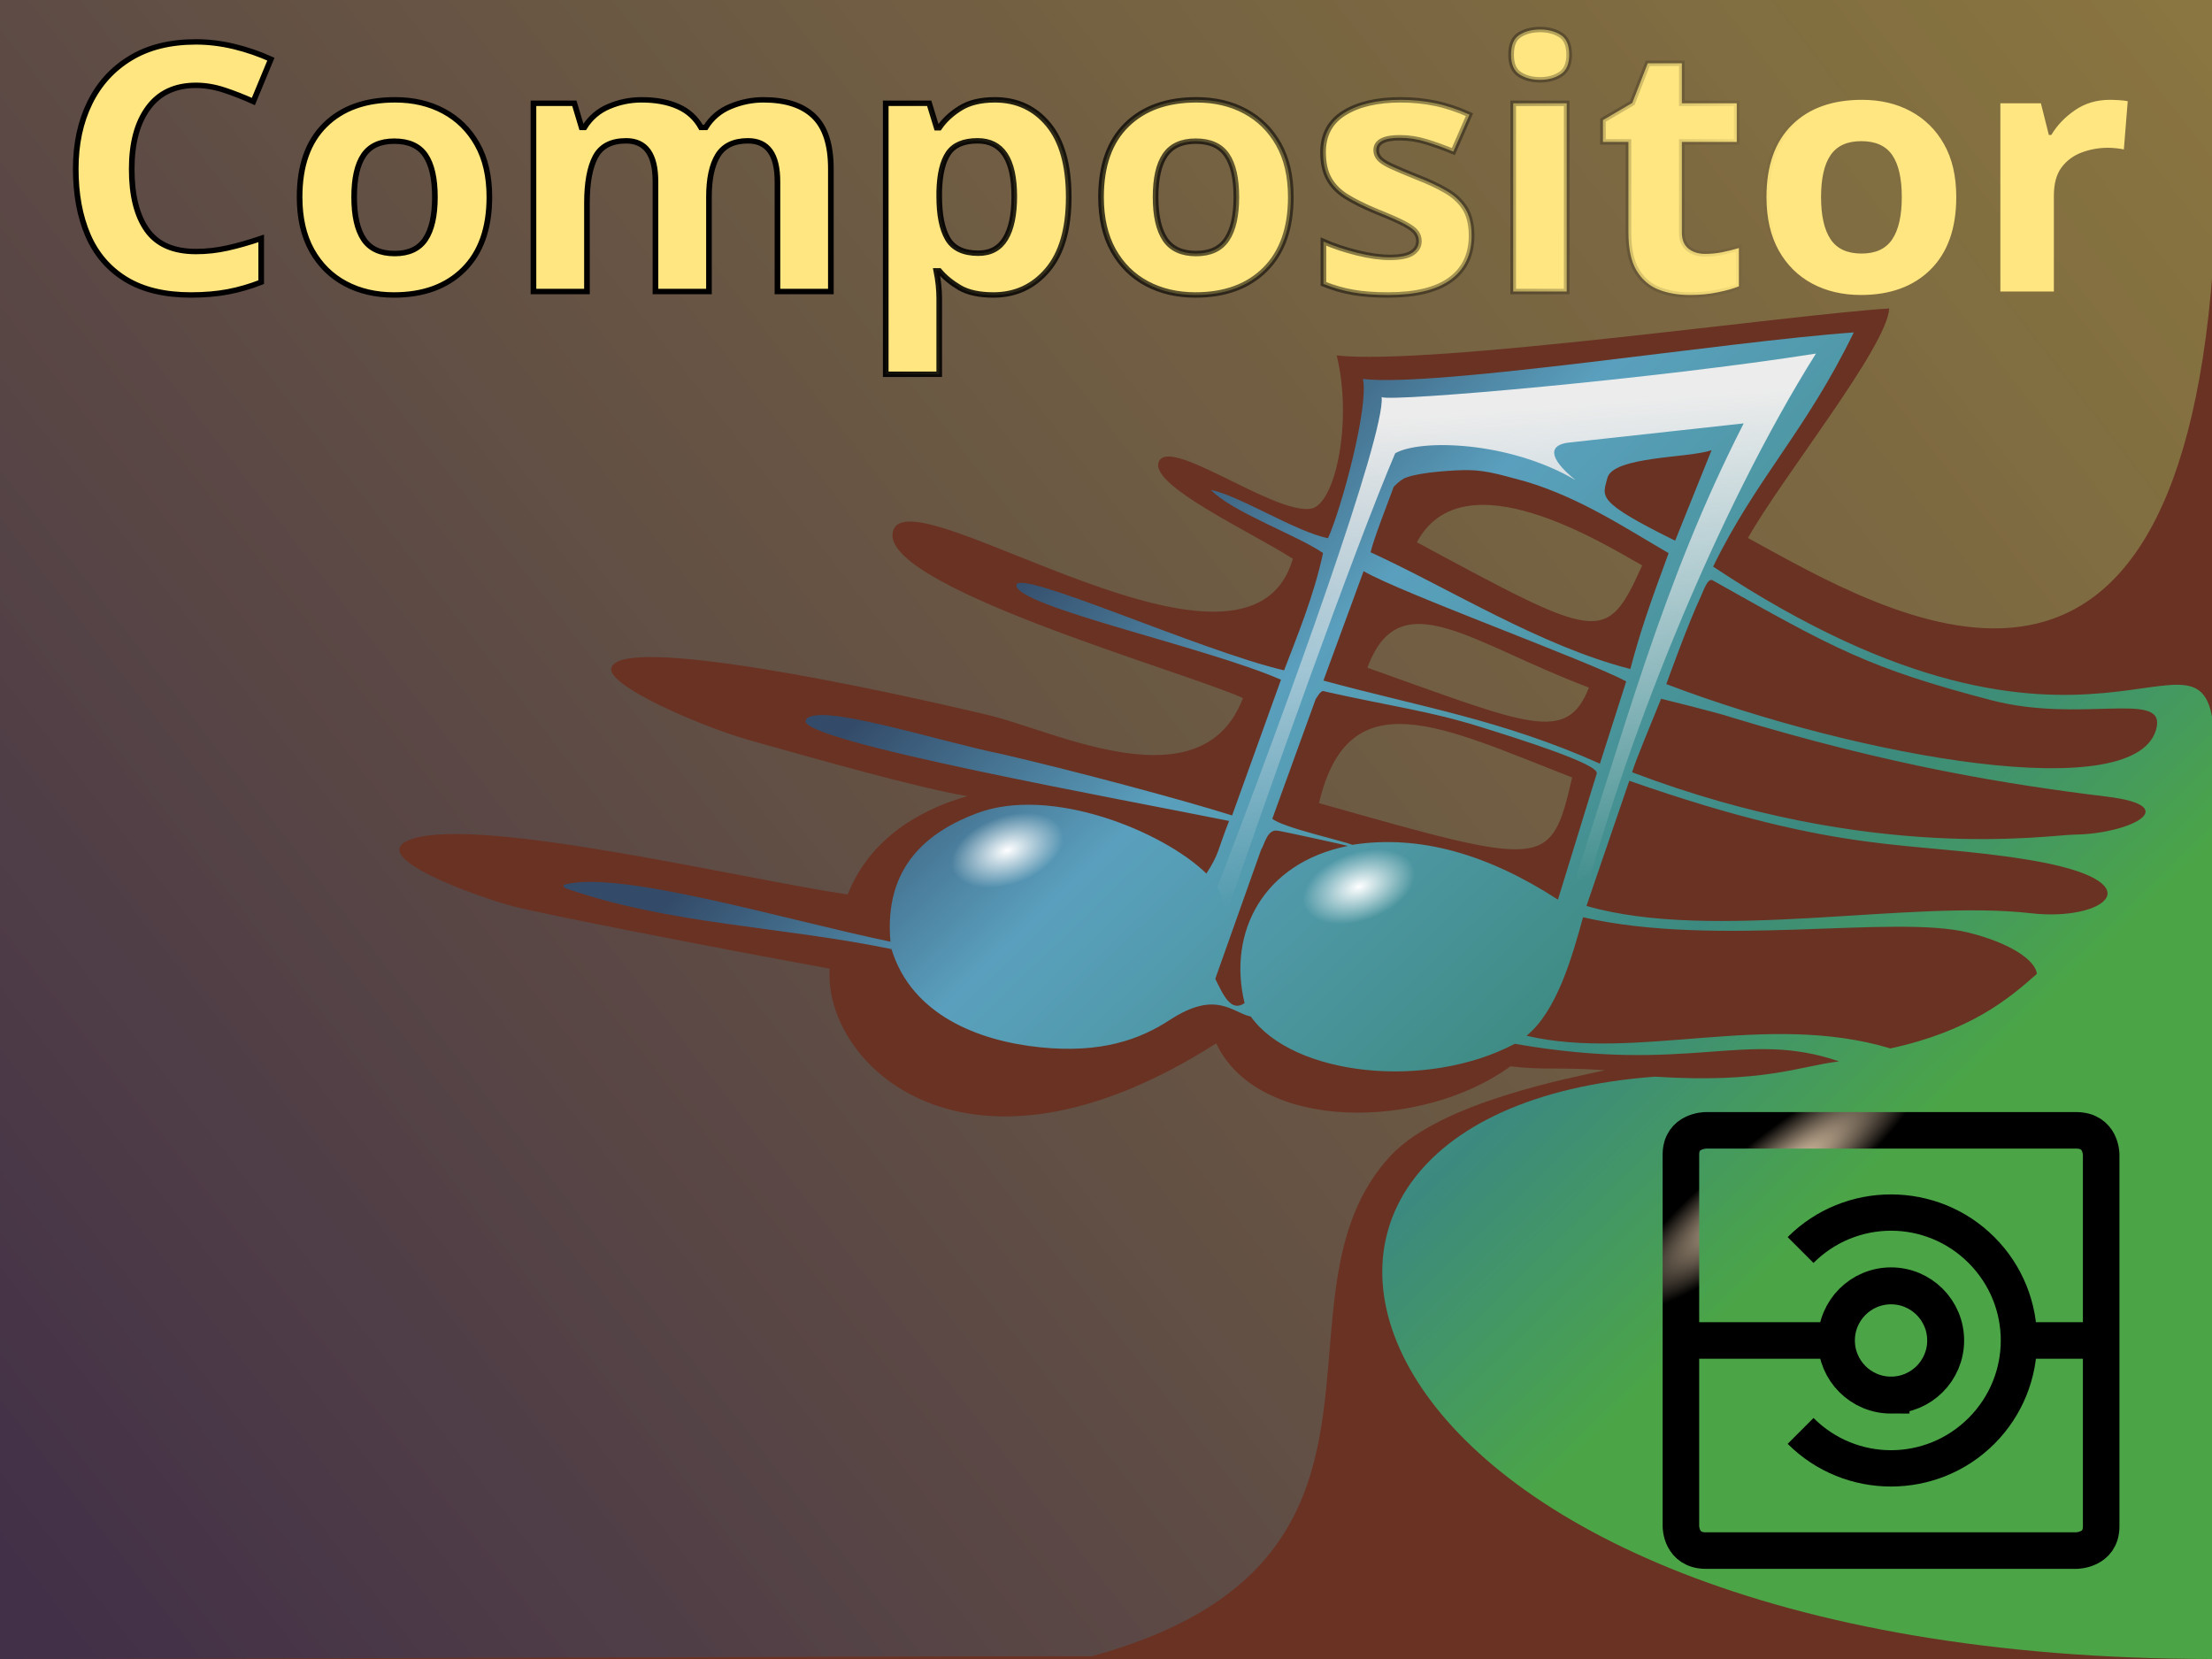
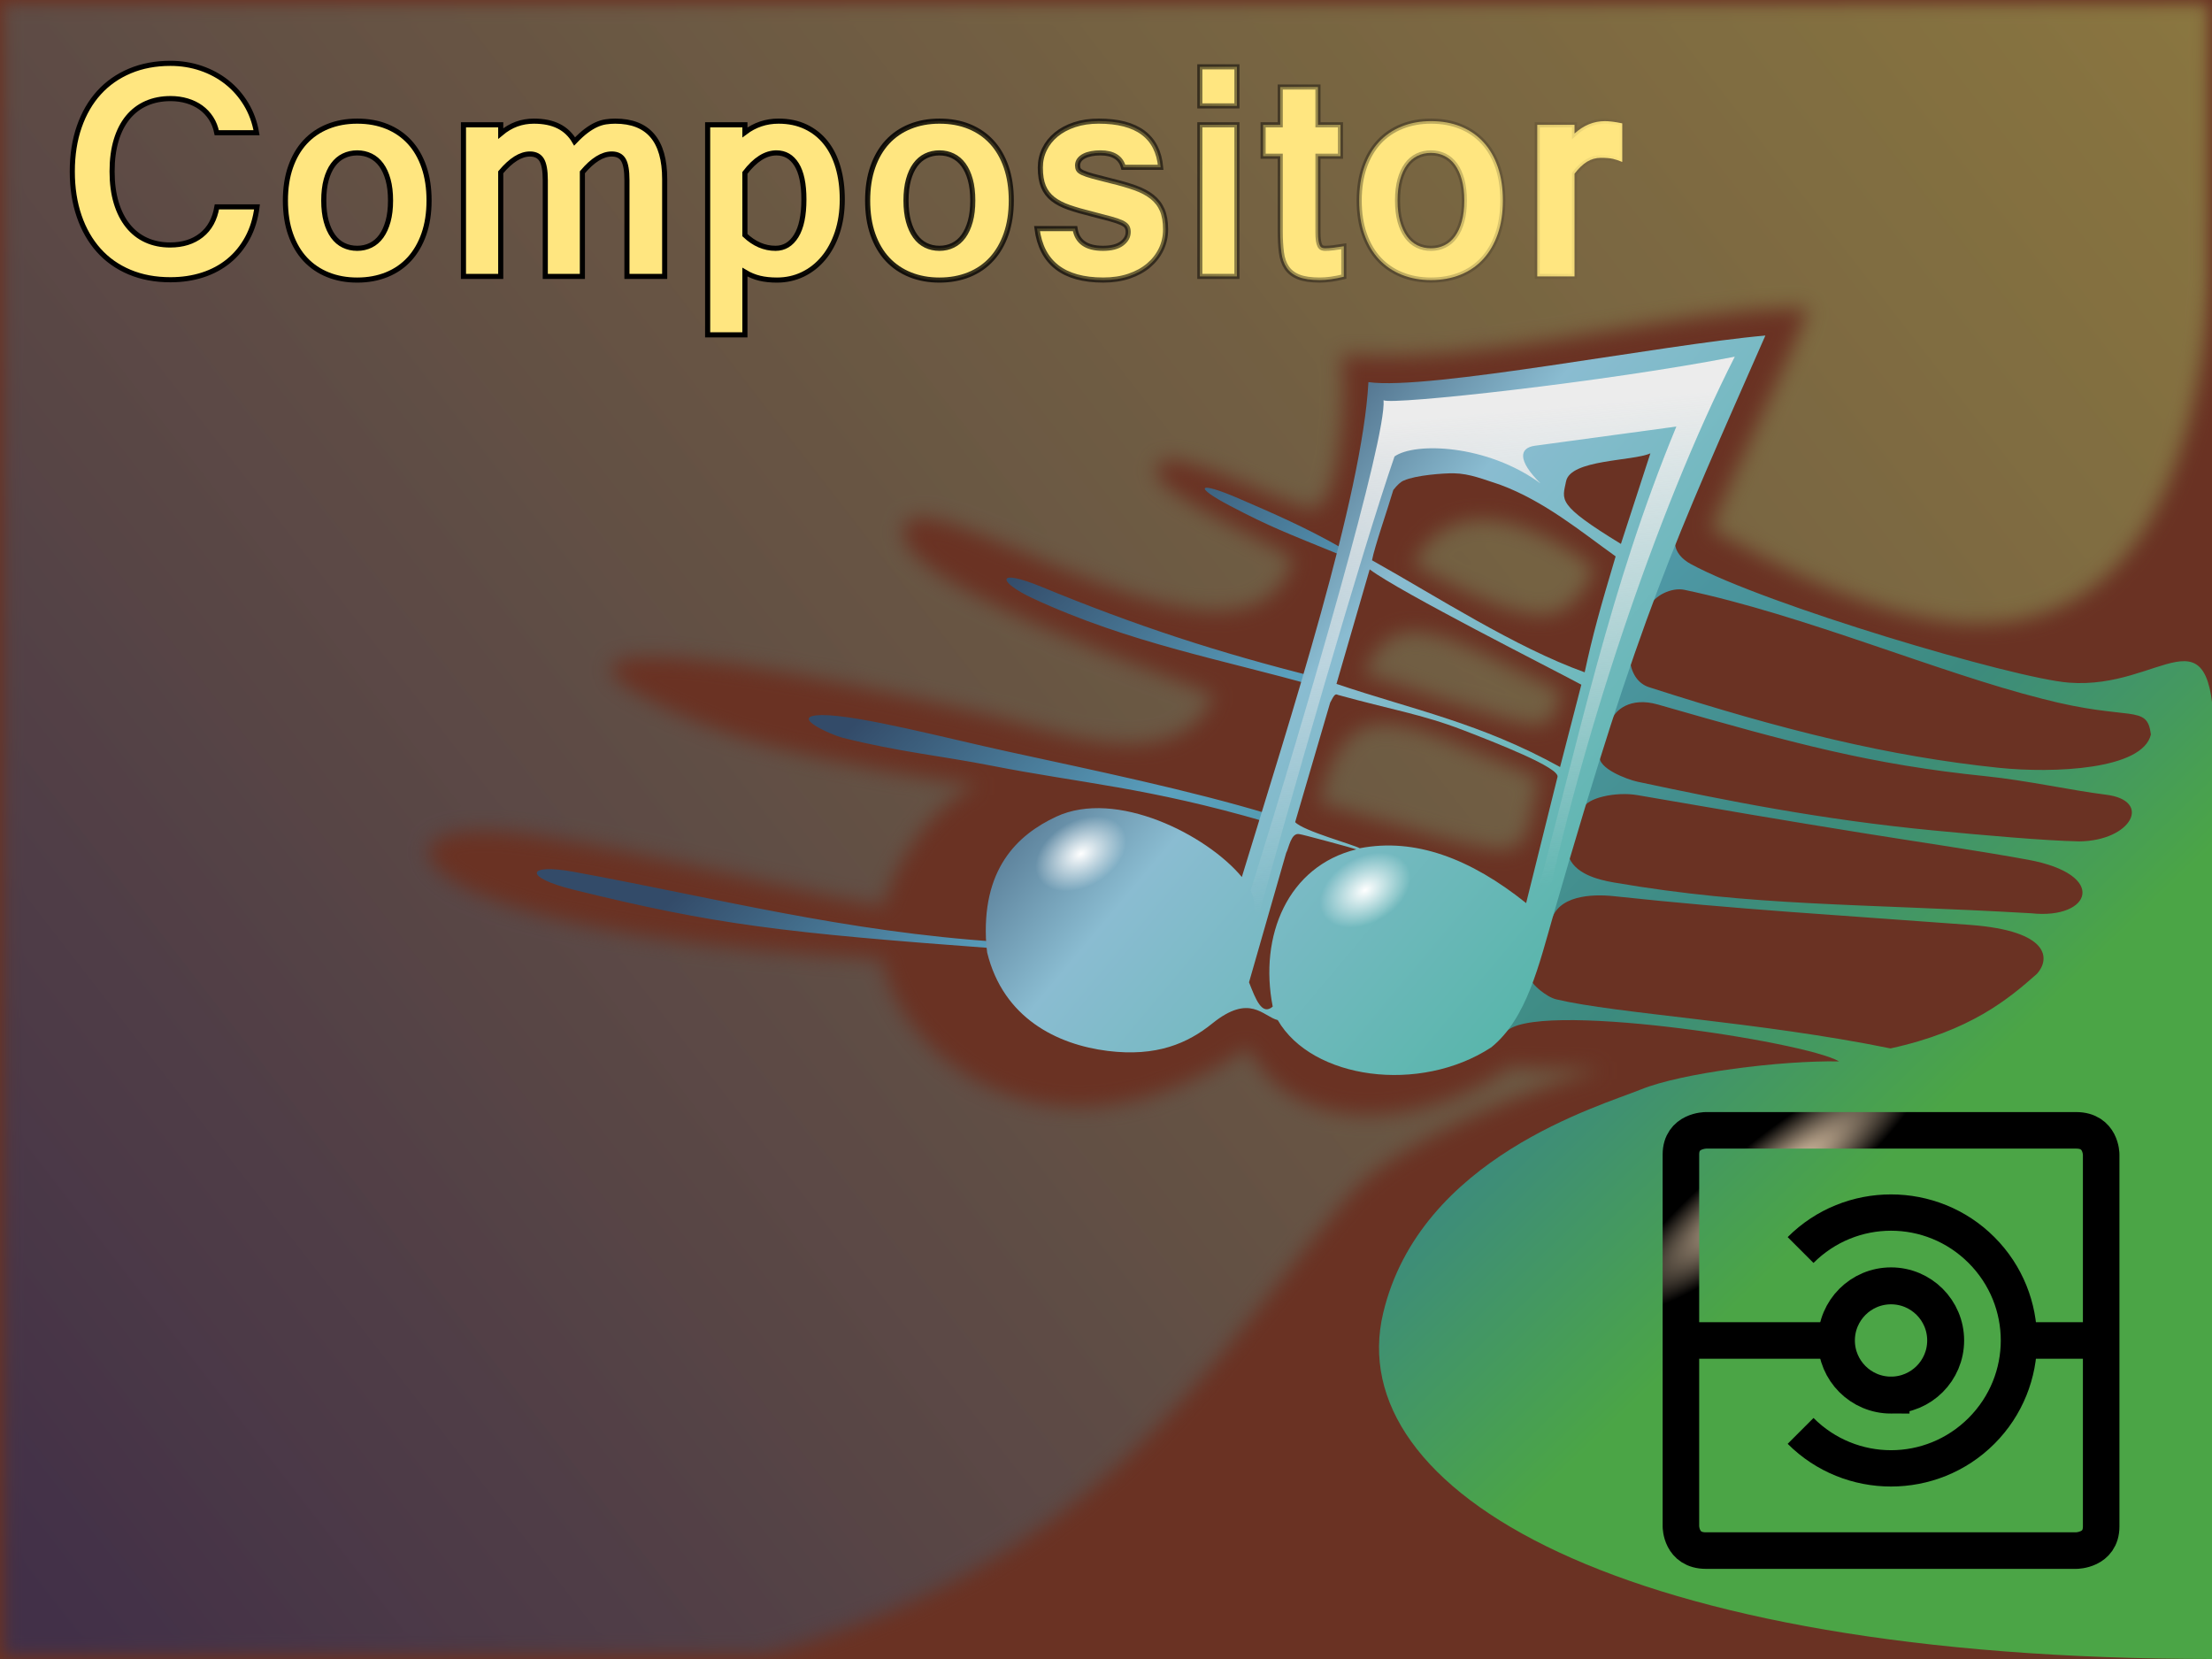
<svg xmlns="http://www.w3.org/2000/svg" xmlns:xlink="http://www.w3.org/1999/xlink" width="400" height="300" id="svg2" version="1.1">
  <defs id="defs4">
    <linearGradient id="linearGradient3811">
      <stop style="stop-color:#000000;stop-opacity:1;" offset="0" id="stop3813" />
      <stop style="stop-color:#000000;stop-opacity:0;" offset="1" id="stop3815" />
    </linearGradient>
    <linearGradient id="linearGradient3816">
      <stop style="stop-color:#ececec;stop-opacity:1;" offset="0" id="stop3818" />
      <stop style="stop-color:#ececec;stop-opacity:0;" offset="1" id="stop3820" />
    </linearGradient>
    <linearGradient id="linearGradient4142">
      <stop style="stop-color:#ffffff;stop-opacity:1;" offset="0" id="stop4144" />
      <stop style="stop-color:#ffffff;stop-opacity:0;" offset="1" id="stop4146" />
    </linearGradient>
    <linearGradient id="linearGradient4004">
      <stop style="stop-color:#423048;stop-opacity:1;" offset="0" id="stop4006" />
      <stop style="stop-color:#8f8144;stop-opacity:0.865;" offset="1" id="stop4008" />
    </linearGradient>
    <linearGradient id="linearGradient3996">
      <stop style="stop-color:#334b69;stop-opacity:1;" offset="0" id="stop3998" />
      <stop id="stop3809" offset="0.259" style="stop-color:#5aa0be;stop-opacity:1;" />
      <stop style="stop-color:#3c8a7f;stop-opacity:1;" offset="0.708" id="stop3844" />
      <stop style="stop-color:#4ba546;stop-opacity:1;" offset="1" id="stop4000" />
    </linearGradient>
    <linearGradient id="linearGradient3174">
      <stop id="stop3176" offset="0" style="stop-color:#ffe2c0;stop-opacity:1;" />
      <stop style="stop-color:#000000;stop-opacity:1;" offset="0.84" id="stop3182" />
      <stop id="stop3178" offset="1" style="stop-color:#000000;stop-opacity:1;" />
    </linearGradient>
-     <linearGradient xlink:href="#linearGradient3996" id="linearGradient4120" gradientUnits="userSpaceOnUse" gradientTransform="matrix(0.6953907,-0.2455601,0.2393161,0.6777084,178.8933,791.9738)" x1="1739.658" y1="447.804" x2="1849.248" y2="682.135" />
-     <radialGradient xlink:href="#linearGradient4142" id="radialGradient4152" cx="1682.857" cy="522.362" fx="1682.857" fy="522.362" r="14.286" gradientTransform="matrix(1,0,0,0.6,0,208.9449)" gradientUnits="userSpaceOnUse" />
-     <radialGradient xlink:href="#linearGradient4142" id="radialGradient4154" cx="1682.857" cy="522.362" fx="1682.857" fy="522.362" r="14.286" gradientTransform="matrix(1,0,0,0.6,0,208.9449)" gradientUnits="userSpaceOnUse" />
+     <linearGradient xlink:href="#linearGradient3996" id="linearGradient4120" gradientUnits="userSpaceOnUse" gradientTransform="matrix(0.6953907,-0.2455601,0.2393161,0.6777084,-1122.236,215.7891)" x1="1739.658" y1="447.804" x2="1849.248" y2="682.135" />
    <linearGradient xlink:href="#linearGradient4004" id="linearGradient3038" gradientUnits="userSpaceOnUse" gradientTransform="matrix(0.6953907,-0.2455601,0.2393161,0.6777084,178.8933,791.9738)" x1="1410.989" y1="626.425" x2="2045.851" y2="420.422" />
-     <linearGradient xlink:href="#linearGradient3816" id="linearGradient3822" x1="1603.679" y1="632.367" x2="1610.312" y2="718.438" gradientUnits="userSpaceOnUse" gradientTransform="translate(19.8222,13.99716)" />
-     <linearGradient xlink:href="#linearGradient3811" id="linearGradient3817" x1="1433.013" y1="599.023" x2="1592.319" y2="626.434" gradientUnits="userSpaceOnUse" />
+     <linearGradient xlink:href="#linearGradient3811" id="linearGradient3817" x1="1433.013" y1="599.023" x2="1592.319" y2="626.434" gradientUnits="userSpaceOnUse" gradientTransform="matrix(0.9240303,0,0,0.9240303,124.6264,32.94669)" />
    <radialGradient xlink:href="#linearGradient3174" id="radialGradient3830" gradientUnits="userSpaceOnUse" gradientTransform="matrix(0.0570824,0.06566852,-0.298634,0.2414885,1607.811,780.5869)" cx="185.789" cy="-10.651" fx="185.789" fy="-10.651" r="110.768" />
+     <linearGradient id="linearGradient3996-8">
+       <stop style="stop-color:#334b69;stop-opacity:1;" offset="0" id="stop3998-6" />
+       <stop id="stop3809-4" offset="0.259" style="stop-color:#8abcd1;stop-opacity:1" />
+       <stop style="stop-color:#55b5a8;stop-opacity:1" offset="0.708" id="stop3844-9" />
+       <stop style="stop-color:#4ba546;stop-opacity:1;" offset="1" id="stop4000-5" />
+     </linearGradient>
+     <radialGradient xlink:href="#linearGradient4142" id="radialGradient4154-5" cx="1682.857" cy="522.362" fx="1682.857" fy="522.362" r="14.286" gradientTransform="matrix(1,0,0,0.6,0,208.9449)" gradientUnits="userSpaceOnUse" />
+     <radialGradient xlink:href="#linearGradient4142" id="radialGradient4152-9" cx="1682.857" cy="522.362" fx="1682.857" fy="522.362" r="14.286" gradientTransform="matrix(1,0,0,0.6,0,208.9449)" gradientUnits="userSpaceOnUse" />
+     <linearGradient xlink:href="#linearGradient3996-8" id="linearGradient4120-0" gradientUnits="userSpaceOnUse" gradientTransform="matrix(0.5623609,-0.2457166,0.1935344,0.6781404,451.7213,792.634)" x1="1739.658" y1="447.804" x2="1849.248" y2="682.135" />
+     <linearGradient xlink:href="#linearGradient3816" id="linearGradient3429" gradientUnits="userSpaceOnUse" gradientTransform="translate(19.8222,13.99716)" x1="1603.679" y1="632.367" x2="1610.312" y2="718.438" />
+     <filter style="color-interpolation-filters:sRGB" id="filter4192" x="-0.011" width="1.021" y="-0.014" height="1.028">
+       <feGaussianBlur stdDeviation="1.751" id="feGaussianBlur4194" />
+     </filter>
  </defs>
  <g id="layer1" transform="translate(-1301.13,-576.1847)">
    <rect style="fill:#6a3223;fill-opacity:1;stroke:none" id="rect3807" width="400" height="300" x="1301.13" y="576.185" />
-     <path style="fill:url(#linearGradient3038);fill-opacity:1" d="m 1301.13,576.074 c 0,100.037 0,200.074 0,300.111 33.314,0 164.129,-0.5 197.443,-0.5 62.77,-17.268 30.089,-64.985 54.095,-90.574 9.099,-9.699 33.05,-14.104 38.675,-15.389 -7.902,-0.603 -11.182,0.019 -17.076,-0.715 -15.868,11.586 -45.59,12.027 -53.206,-4.154 -45.627,29.107 -71.09,3.494 -69.9,-13.505 -22.086,-4.016 -52.343,-9.969 -57.293,-11.28 -6.157,-1.63 -27.573,-9.17 -18.16,-12.2 12.642,-4.069 59.97,7.329 78.72,10.065 4.435,-11.309 15.055,-15.928 21.608,-17.773 -9.179,-1.583 -26.481,-6.487 -39.251,-10.094 -9.121,-2.577 -25.785,-9.864 -25.117,-13.029 1.344,-6.368 48.745,3.799 68.426,8.521 11.852,2.844 38.404,16.26 45.807,-3.139 -10.736,-4.883 -67.563,-20.752 -63.146,-30.559 4.196,-9.318 64.147,33.149 72.162,5.359 -7.712,-4.899 -25.312,-13.025 -24.314,-17.267 1.288,-5.477 20.91,9.392 27.614,8.218 4.335,-0.759 7.568,-15.633 4.635,-27.707 16.869,1.898 82.055,-7.401 99.905,-8.498 -0.34,6.872 -19.366,30.526 -25.543,41.503 25.826,14.165 77.09,44.879 84.062,-48.677 0,-16.239 0,-32.478 0,-48.717 -133.383,0 -266.765,0 -400.148,0 z m 256.224,98.175 c 33.101,17.819 34.241,18.617 40.732,4.178 -7.071,-3.957 -32.418,-19.833 -40.732,-4.178 z m -8.947,22.686 c 29.166,10.376 36.041,13.839 40.056,3.582 -21.306,-7.984 -34.29,-19.371 -40.056,-3.582 z m -8.757,24.482 c 41.148,11.639 41.938,12.024 45.769,-4.638 -23.457,-9.136 -40.441,-18.077 -45.769,4.638 z" id="path3000" />
-     <path style="fill:url(#linearGradient4120);fill-opacity:1;stroke:none" d="m 1547.592,644.717 c 1.088,5.011 -3.844,23.282 -6.309,28.787 -5.852,-1.149 -15.811,-7.605 -21.197,-8.734 3.846,4.013 15.683,8.229 20.292,11.421 -1.651,7.75 -4.725,15.127 -7.042,21.214 -15.165,-3.536 -48.451,-18.63 -48.408,-15.367 0.05,3.82 34.323,11.143 47.845,17.062 l -8.836,24.54 c -9.202,-2.897 -28.935,-8.16 -41.452,-11.053 -11.761,-2.366 -34.032,-9.676 -35.654,-6.159 -1.703,3.693 57.882,14.416 76.555,18.209 -2.141,5.45 -1.751,5.865 -4.101,9.513 -7.83,-7.633 -28.128,-15.954 -41.513,-10.901 -8.728,3.295 -16.84,9.519 -15.62,23.225 -19.248,-4.015 -48.92,-12.982 -58.921,-10.331 -0.306,0.081 -0.268,0.401 0.203,0.671 18.552,6.527 38.767,6.84 58.908,10.998 3.608,11.827 15.611,16.622 26.945,17.766 10.948,1.105 17.916,-1.387 23.375,-4.95 8.442,-5.51 11.315,-1.295 14.654,-0.618 7.639,10.695 31.733,13.368 47.738,4.927 31.717,5.548 41.628,-2.665 58.636,3.182 -7.255,0.877 -13.599,4.01 -33.325,2.764 -88.431,6.614 -59.622,105.301 100.91,105.301 l 0.258,-166.915 c -1.513,-25.568 -21.651,15.085 -90.618,-30.621 7.756,-15.906 16.726,-24.432 25.438,-42.35 -23.366,1.668 -75.263,9.966 -88.763,8.419 z m 63.046,12.873 -6.588,16.368 c -14.539,-7.185 -13.086,-7.917 -12.27,-11.298 0.967,-4.003 14.915,-3.632 18.858,-5.07 z m -43.965,3.603 c 3.615,0.046 6.771,1.138 10.301,2.048 9.927,2.957 18.187,8.505 25.896,12.969 -3.423,9.28 -5.136,14.192 -6.919,20.949 -16.251,-4.143 -32.688,-14.557 -46.975,-21.106 0.556,-2.424 2.944,-8.442 4.178,-11.842 0.85,-0.877 1.682,-1.511 2.345,-1.704 2.678,-0.985 9.006,-1.341 11.175,-1.313 z m -18.965,18.279 c 6.778,3.928 40.629,16.24 47.493,19.925 l -4.754,14.878 c -17.814,-7.965 -32.727,-10.311 -50.001,-15.021 z m 63.06,1.62 c 21.815,12.268 28.16,15.892 50.458,21.713 16.04,4.188 31.133,-1.717 29.918,4.773 -2.755,14.713 -53.955,5.529 -88.691,-7.685 0,0 3.935,-10.991 6.288,-15.949 0.376,-0.793 1.155,-3.204 2.028,-2.852 z m 3.422,24.799 c 29.011,8.812 50.16,12.176 67.931,14.35 14.294,1.748 3.775,6.759 -5.731,6.859 -4.687,0.049 -36.622,5.262 -80.115,-11.261 0.621,-2.19 3.57,-9.127 5.236,-13.3 0,0 10.468,2.579 12.678,3.352 z m -73.418,-4.649 c 11.682,2.619 18.825,3.508 27.945,6.351 7.252,2.261 21.671,6.799 21.156,8.471 l -7.017,22.802 c -12.447,-8.072 -24.915,-11.847 -37.205,-9.91 -1.261,-0.627 -12.647,-3.128 -14.445,-4.722 l 7.831,-21.602 c 0.981,-1.583 1.215,-1.596 1.735,-1.391 z m 54.989,16.132 c 39.222,13.693 50.359,10.733 72.067,14.275 23.775,3.879 13.88,11.214 0.621,9.685 -22.085,-2.546 -57.509,5.28 -80.437,-1.325 z m -63.611,9.028 c 0.442,-0.005 12.322,2.602 12.739,2.753 -15.312,3.048 -21.809,15.612 -18.699,28.418 -2.414,1.698 -3.817,-1.341 -5.3,-4.392 l 8.299,-23.366 c 0.603,-0.869 1.085,-3.742 2.961,-3.413 z m 55.248,15.652 c 24.12,5.573 56.343,-0.588 69.773,2.793 7.645,1.925 12.014,5.005 12.299,7.438 -5.128,4.552 -12.056,10.341 -26.482,13.489 -22.576,-6.774 -45.675,2.395 -65.813,-2.291 5.524,-4.497 8.259,-14.339 10.222,-21.429 z" id="rect3818" />
-     <text xml:space="preserve" style="font-size:63.592px;font-style:normal;font-variant:normal;font-weight:bold;font-stretch:normal;text-align:start;line-height:125%;letter-spacing:0px;word-spacing:0px;writing-mode:lr-tb;text-anchor:start;fill:#ffe680;fill-opacity:1;stroke:url(#linearGradient3817);font-family:Latha;-inkscape-font-specification:Latha Bold" x="1285.193" y="641.556" id="text3016" transform="scale(1.020132,0.9802649)">
-       <tspan id="tspan3018" x="1285.193" y="641.556" style="stroke:url(#linearGradient3817)">Compositor</tspan>
-     </text>
+     <path style="fill:url(#linearGradient3038);fill-opacity:1;filter:url(#filter4192)" d="m 1301.13,576.074 0,300.111 c 33.314,0 104.129,-0.5 137.443,-0.5 62.77,-17.268 80.367,-52.787 106.848,-83.679 8.655,-10.097 39.061,-21.528 45.922,-22.283 -7.902,-0.603 -11.182,0.019 -17.076,-0.715 -15.868,11.586 -39.757,12.734 -47.372,-3.447 -36.627,25.107 -63.492,0.683 -66.234,-15.962 -23.324,-1.541 -46.311,-3.226 -66.793,-9.53 -20.982,-6.458 -20.465,-16.175 2.826,-12.965 19.758,2.723 51.233,11.06 64.199,12.951 1.96,-8.304 9.78,-19.519 17.393,-21.895 -9.464,-1.012 -28.742,-4.464 -41.501,-8.094 -9.116,-2.594 -25.785,-9.864 -25.117,-13.029 1.344,-6.368 48.745,3.799 68.426,8.521 11.852,2.844 33.904,11.76 40.557,-3.639 -10.736,-4.883 -60.313,-21.002 -55.896,-30.809 4.196,-9.318 62.147,33.899 70.162,6.109 -7.712,-4.899 -25.665,-12.141 -24.667,-16.383 1.288,-5.477 21.264,6.21 27.968,7.335 4.34,0.728 6.702,-16.56 5.519,-27.883 27.869,2.148 61.535,-8.796 84.415,-8.332 -4.296,11.318 -11.936,25.826 -17.654,39.912 25.826,14.165 83.807,46.481 90.78,-47.075 l 0,-48.717 z m 255.474,102.119 c 24.615,13.753 28.274,10.43 32.82,0.764 -6.446,-5.332 -24.506,-16.419 -32.82,-0.764 z m -8.822,19.866 c 37.041,12.126 32.533,11.227 35.797,3.22 -20.056,-9.734 -30.406,-17.009 -35.797,-3.22 z m -8.132,23.357 c 41.148,11.639 35.938,12.024 39.769,-4.638 -23.457,-9.136 -34.441,-18.077 -39.769,4.638 z" id="path3000" />
+     <path style="fill:url(#linearGradient4120);fill-opacity:1;stroke:none" d="m 222.444,91.479 c 7.284,3.816 9.962,4.795 19.782,8.801 l 0.51,-1.118 c -6.486,-3.723 -12.559,-6.359 -18.867,-9.079 -7.34,-3.165 -8.113,-2.107 -1.425,1.396 z m 80.49,6.395 -4.704,11.892 c 0.916,-2.084 4.057,-3.593 6.368,-3.106 21.763,4.582 45.867,14.953 64.691,19.695 16.04,4.188 18.936,0.847 19.666,6.454 -1.456,6.361 -17.519,7.072 -27.537,6.031 -19.744,-2.051 -38.823,-6.718 -63.232,-14.577 -1.853,-0.597 -3.094,-2.282 -3.438,-4.721 l -3.302,10.632 c 0.572,-1.616 3.246,-4.24 8.363,-2.77 24.652,7.081 38.588,10.843 59.263,12.956 7.372,0.754 15.484,2.565 21.745,3.343 8.461,1.041 4.658,8.349 -4.849,8.448 -6.259,-0.127 -17.753,-1.16 -26.137,-1.96 -20.454,-1.952 -37.726,-5.418 -53.702,-8.828 -1.898,-0.405 -7.298,-2.447 -6.828,-4.677 l -3.02,9.53 c 0.582,-1.931 5.931,-3.103 9.813,-2.432 13.91,2.405 26.97,4.651 40.824,6.867 11.965,1.914 21.029,3.215 29.783,4.813 14.668,2.677 11.405,10.86 0.621,9.686 -31.213,-1.803 -50.132,-1.208 -75.455,-5.563 -2.971,-0.511 -7.291,-1.613 -8.281,-4.966 l -3.082,12.024 c 1.067,-4.712 7.294,-5.022 11.351,-4.586 22.338,2.403 40.058,3.377 64.364,5.189 14.661,1.093 14.49,6.242 12.124,8.852 -5.128,4.552 -12.056,10.34 -26.482,13.488 -23.733,-4.841 -49.51,-6.267 -60.445,-8.876 -1.838,-0.439 -4.446,-2.807 -4.355,-3.265 l -4.826,9.292 c 4.288,-6.075 54.273,1.573 60.327,5.196 -10.614,-0.184 -28.506,2.095 -35.799,5.062 -7.345,2.987 -39.969,12.301 -46.646,40.466 C 242.552,269.375 292.373,300 400.148,300 l 0.258,-166.916 c -0.458,-24.13 -9.334,-8.337 -26.26,-9.637 -10.007,-0.768 -54.928,-14.114 -68.394,-21.45 -2.627,-1.431 -2.975,-3.355 -2.818,-4.123 z M 186.692,108.163 c 17.552,8.186 35.06,11.273 50.989,15.831 l 0.449,-1.51 c -17.858,-4.471 -32.667,-9.306 -49.708,-16.335 -8.585,-3.541 -7.935,-0.879 -1.731,2.014 z m -38.105,21.14 c -6.215,0.113 1.739,3.56 3.674,4.078 10.275,2.594 17.916,3.292 26.853,5.045 16.599,3.256 28.227,3.924 49.716,10.165 l 0.579,-1.392 c -14.328,-4.316 -31.379,-7.857 -47.18,-11.297 -11.166,-2.431 -26.924,-6.609 -33.643,-6.6 z m -44.744,28.367 c -8.779,-1.608 -9.219,0.98 -0.125,3.222 25.57,6.304 37.546,7.76 76.933,10.665 l 0.08,-1.232 c -28.069,-1.835 -51.438,-7.992 -76.889,-12.654 z" transform="translate(1301.13,576.1847)" id="rect3818" />
+     <g transform="scale(0.9993534,1.000647)" style="font-size:58.761px;font-style:normal;font-variant:normal;font-weight:bold;font-stretch:normal;text-align:start;line-height:125%;letter-spacing:0px;word-spacing:0px;writing-mode:lr-tb;text-anchor:start;fill:#ffe680;fill-opacity:1;stroke:url(#linearGradient3817);stroke-width:0.924;font-family:Latha;-inkscape-font-specification:Latha Bold" id="text3016">
+       <path d="m 1341.191,599.797 c -0.191,-0.976 -0.536,-1.846 -1.033,-2.611 -0.497,-0.765 -1.109,-1.411 -1.836,-1.937 -0.727,-0.526 -1.559,-0.928 -2.496,-1.205 -0.937,-0.277 -1.932,-0.416 -2.984,-0.416 -1.626,4e-5 -3.089,0.287 -4.39,0.861 -1.301,0.574 -2.41,1.415 -3.328,2.525 -0.918,1.109 -1.626,2.482 -2.123,4.117 -0.497,1.635 -0.746,3.524 -0.746,5.667 0,2.123 0.249,4.007 0.746,5.652 0.497,1.645 1.205,3.037 2.123,4.175 0.918,1.138 2.023,1.999 3.314,2.582 1.291,0.583 2.731,0.875 4.318,0.875 2.276,0 4.16,-0.588 5.652,-1.765 1.492,-1.176 2.429,-2.884 2.812,-5.121 l 7.259,0 c -0.268,2.123 -0.846,4.003 -1.736,5.638 -0.889,1.635 -2.018,3.013 -3.386,4.132 -1.368,1.119 -2.946,1.965 -4.734,2.539 -1.788,0.574 -3.725,0.861 -5.81,0.861 -2.735,0 -5.198,-0.459 -7.388,-1.377 -2.19,-0.918 -4.05,-2.228 -5.58,-3.931 -1.53,-1.702 -2.711,-3.759 -3.543,-6.169 -0.832,-2.41 -1.248,-5.107 -1.248,-8.091 0,-2.984 0.421,-5.681 1.262,-8.091 0.842,-2.41 2.032,-4.462 3.572,-6.154 1.54,-1.693 3.405,-2.998 5.595,-3.916 2.19,-0.918 4.634,-1.377 7.331,-1.377 1.951,4e-5 3.797,0.297 5.537,0.889 1.741,0.593 3.3,1.435 4.677,2.525 1.377,1.09 2.534,2.41 3.472,3.959 0.937,1.549 1.568,3.271 1.894,5.165 z" style="" id="path3102" />
+       <path d="m 1366.612,597.703 c 1.989,3e-5 3.783,0.325 5.38,0.976 1.597,0.65 2.96,1.588 4.089,2.812 1.129,1.224 1.999,2.726 2.611,4.505 0.612,1.779 0.918,3.797 0.918,6.054 -10e-5,2.257 -0.311,4.275 -0.932,6.054 -0.622,1.779 -1.497,3.285 -2.625,4.519 -1.129,1.234 -2.496,2.176 -4.103,2.826 -1.607,0.65 -3.386,0.976 -5.337,0.976 -1.932,0 -3.696,-0.32 -5.294,-0.961 -1.597,-0.641 -2.965,-1.568 -4.103,-2.783 -1.138,-1.215 -2.023,-2.716 -2.654,-4.505 -0.631,-1.788 -0.947,-3.83 -0.947,-6.126 0,-2.257 0.311,-4.275 0.932,-6.054 0.622,-1.779 1.497,-3.28 2.625,-4.505 1.129,-1.224 2.496,-2.161 4.103,-2.812 1.607,-0.65 3.386,-0.976 5.337,-0.976 z m 0,22.982 c 0.88,10e-6 1.693,-0.182 2.439,-0.545 0.746,-0.363 1.382,-0.909 1.908,-1.635 0.526,-0.727 0.937,-1.626 1.234,-2.697 0.296,-1.071 0.445,-2.324 0.445,-3.759 0,-1.435 -0.148,-2.687 -0.445,-3.759 -0.296,-1.071 -0.708,-1.965 -1.234,-2.683 -0.526,-0.717 -1.162,-1.258 -1.908,-1.621 -0.746,-0.363 -1.559,-0.545 -2.439,-0.545 -0.899,2e-5 -1.722,0.182 -2.467,0.545 -0.746,0.363 -1.382,0.904 -1.908,1.621 -0.526,0.717 -0.937,1.612 -1.234,2.683 -0.296,1.071 -0.445,2.324 -0.445,3.759 0,1.435 0.148,2.687 0.445,3.759 0.296,1.071 0.708,1.97 1.234,2.697 0.526,0.727 1.162,1.272 1.908,1.635 0.746,0.363 1.568,0.545 2.467,0.545 z" style="" id="path3104" />
+       <path d="m 1422.245,625.763 -6.829,0 0,-17.387 c -10e-5,-1.721 -0.21,-2.941 -0.631,-3.658 -0.421,-0.717 -1.129,-1.076 -2.123,-1.076 -1.683,2e-5 -3.453,1.1 -5.308,3.3 l 0,18.822 -6.714,0 0,-17.387 c -10e-5,-1.721 -0.215,-2.941 -0.646,-3.658 -0.43,-0.717 -1.143,-1.076 -2.138,-1.076 -1.664,2e-5 -3.424,1.1 -5.279,3.3 l 0,18.822 -6.743,0 0,-27.401 6.743,0 0,1.578 c 0.937,-0.784 1.898,-1.353 2.884,-1.707 0.985,-0.354 2.023,-0.531 3.113,-0.531 1.779,3e-5 3.276,0.306 4.49,0.918 1.215,0.612 2.176,1.53 2.884,2.754 0.765,-0.803 1.468,-1.444 2.109,-1.922 0.641,-0.478 1.248,-0.846 1.822,-1.105 0.574,-0.258 1.138,-0.43 1.693,-0.516 0.555,-0.086 1.129,-0.129 1.722,-0.129 5.968,3e-5 8.952,3.491 8.952,10.473 z" style="" id="path3106" />
+       <path d="m 1436.763,599.74 c 1.798,-1.358 3.825,-2.037 6.083,-2.037 1.836,3e-5 3.472,0.34 4.906,1.019 1.435,0.679 2.644,1.635 3.63,2.869 0.985,1.234 1.731,2.721 2.238,4.462 0.507,1.741 0.76,3.673 0.76,5.796 -10e-5,2.2 -0.301,4.199 -0.904,5.997 -0.603,1.798 -1.435,3.333 -2.496,4.605 -1.062,1.272 -2.31,2.252 -3.744,2.941 -1.435,0.689 -2.994,1.033 -4.677,1.033 -1.148,0 -2.185,-0.11 -3.113,-0.33 -0.928,-0.22 -1.822,-0.588 -2.683,-1.105 l 0,11.333 -6.743,0 0,-37.959 6.743,0 z m 0,18.564 c 1.683,1.588 3.529,2.381 5.537,2.381 1.569,10e-6 2.817,-0.746 3.744,-2.238 0.928,-1.492 1.391,-3.692 1.391,-6.599 0,-2.793 -0.44,-4.892 -1.32,-6.298 -0.88,-1.406 -2.095,-2.109 -3.644,-2.109 -1.97,2e-5 -3.873,1.205 -5.71,3.615 z" style="" id="path3108" />
+       <path d="m 1471.968,597.703 c 1.989,3e-5 3.783,0.325 5.38,0.976 1.597,0.65 2.96,1.588 4.088,2.812 1.129,1.224 1.999,2.726 2.611,4.505 0.612,1.779 0.918,3.797 0.918,6.054 0,2.257 -0.311,4.275 -0.932,6.054 -0.622,1.779 -1.497,3.285 -2.625,4.519 -1.129,1.234 -2.496,2.176 -4.103,2.826 -1.607,0.65 -3.386,0.976 -5.337,0.976 -1.932,0 -3.696,-0.32 -5.294,-0.961 -1.597,-0.641 -2.965,-1.568 -4.103,-2.783 -1.138,-1.215 -2.023,-2.716 -2.654,-4.505 -0.631,-1.788 -0.947,-3.83 -0.947,-6.126 0,-2.257 0.311,-4.275 0.932,-6.054 0.622,-1.779 1.497,-3.28 2.625,-4.505 1.129,-1.224 2.496,-2.161 4.103,-2.812 1.607,-0.65 3.386,-0.976 5.337,-0.976 z m 0,22.982 c 0.88,10e-6 1.693,-0.182 2.439,-0.545 0.746,-0.363 1.382,-0.909 1.908,-1.635 0.526,-0.727 0.937,-1.626 1.234,-2.697 0.296,-1.071 0.445,-2.324 0.445,-3.759 0,-1.435 -0.148,-2.687 -0.445,-3.759 -0.296,-1.071 -0.708,-1.965 -1.234,-2.683 -0.526,-0.717 -1.162,-1.258 -1.908,-1.621 -0.746,-0.363 -1.559,-0.545 -2.439,-0.545 -0.899,2e-5 -1.722,0.182 -2.467,0.545 -0.746,0.363 -1.382,0.904 -1.908,1.621 -0.526,0.717 -0.937,1.612 -1.234,2.683 -0.296,1.071 -0.445,2.324 -0.445,3.759 -10e-5,1.435 0.148,2.687 0.445,3.759 0.296,1.071 0.708,1.97 1.234,2.697 0.526,0.727 1.162,1.272 1.908,1.635 0.746,0.363 1.569,0.545 2.467,0.545 z" style="" id="path3110" />
+       <path d="m 1505.251,606.052 c -0.459,-1.741 -1.846,-2.611 -4.16,-2.611 -0.593,2e-5 -1.138,0.048 -1.635,0.143 -0.497,0.096 -0.932,0.239 -1.306,0.43 -0.373,0.191 -0.665,0.43 -0.875,0.717 -0.21,0.287 -0.316,0.612 -0.316,0.976 0,0.287 0.053,0.531 0.158,0.732 0.105,0.201 0.363,0.397 0.775,0.588 0.411,0.191 1.018,0.397 1.822,0.617 0.803,0.22 1.894,0.502 3.271,0.846 1.683,0.402 3.142,0.823 4.375,1.262 1.234,0.44 2.262,0.985 3.084,1.635 0.822,0.65 1.435,1.444 1.836,2.381 0.402,0.937 0.603,2.104 0.603,3.5 -10e-5,1.301 -0.268,2.506 -0.803,3.615 -0.536,1.109 -1.291,2.075 -2.267,2.898 -0.976,0.823 -2.157,1.468 -3.543,1.937 -1.387,0.469 -2.941,0.703 -4.662,0.703 -7.192,0 -11.19,-3.099 -11.993,-9.296 l 6.886,0 c 0.363,2.372 2.047,3.558 5.05,3.558 1.492,10e-6 2.625,-0.287 3.4,-0.861 0.775,-0.574 1.162,-1.272 1.162,-2.095 0,-0.383 -0.081,-0.703 -0.244,-0.961 -0.163,-0.258 -0.483,-0.497 -0.961,-0.717 -0.478,-0.22 -1.138,-0.445 -1.98,-0.674 -0.842,-0.23 -1.932,-0.516 -3.271,-0.861 -1.645,-0.402 -3.06,-0.808 -4.246,-1.219 -1.186,-0.411 -2.162,-0.918 -2.927,-1.521 -0.765,-0.603 -1.334,-1.353 -1.707,-2.252 -0.373,-0.899 -0.559,-2.037 -0.559,-3.414 0,-1.186 0.249,-2.291 0.746,-3.314 0.497,-1.023 1.205,-1.913 2.123,-2.668 0.918,-0.756 2.028,-1.348 3.328,-1.779 1.301,-0.43 2.754,-0.646 4.361,-0.646 6.982,3e-5 10.721,2.783 11.219,8.349 z" style="" id="path3112" />
+       <path d="m 1525.794,625.763 -6.714,0 0,-27.401 6.714,0 z m 0,-30.815 -6.714,0 0,-7.058 6.714,0 z" style="" id="path3114" />
+       <path d="m 1545.132,625.821 c -0.861,0.21 -1.65,0.363 -2.367,0.459 -0.717,0.096 -1.382,0.143 -1.994,0.143 -1.588,0 -2.855,-0.186 -3.802,-0.559 -0.947,-0.373 -1.669,-0.928 -2.166,-1.664 -0.497,-0.736 -0.818,-1.659 -0.961,-2.769 -0.143,-1.109 -0.215,-2.401 -0.215,-3.873 l 0,-13.514 -3.099,0 0,-5.681 3.099,0 0,-6.829 6.829,0 0,6.829 4.074,0 0,5.681 -4.074,0 0,13.715 c 0,0.631 0.029,1.138 0.086,1.521 0.057,0.383 0.139,0.679 0.244,0.889 0.105,0.21 0.239,0.349 0.402,0.416 0.163,0.067 0.349,0.1 0.559,0.1 0.421,10e-6 0.918,-0.034 1.492,-0.1 0.574,-0.067 1.205,-0.158 1.894,-0.273 z" style="" id="path3116" />
+       <path d="m 1560.913,597.703 c 1.989,3e-5 3.783,0.325 5.38,0.976 1.597,0.65 2.96,1.588 4.089,2.812 1.129,1.224 1.999,2.726 2.611,4.505 0.612,1.779 0.918,3.797 0.918,6.054 0,2.257 -0.311,4.275 -0.932,6.054 -0.622,1.779 -1.497,3.285 -2.625,4.519 -1.129,1.234 -2.496,2.176 -4.103,2.826 -1.607,0.65 -3.386,0.976 -5.337,0.976 -1.932,0 -3.696,-0.32 -5.294,-0.961 -1.597,-0.641 -2.965,-1.568 -4.103,-2.783 -1.138,-1.215 -2.023,-2.716 -2.654,-4.505 -0.631,-1.788 -0.947,-3.83 -0.947,-6.126 0,-2.257 0.311,-4.275 0.932,-6.054 0.622,-1.779 1.497,-3.28 2.625,-4.505 1.129,-1.224 2.496,-2.161 4.103,-2.812 1.607,-0.65 3.386,-0.976 5.337,-0.976 z m 0,22.982 c 0.88,10e-6 1.693,-0.182 2.439,-0.545 0.746,-0.363 1.382,-0.909 1.908,-1.635 0.526,-0.727 0.937,-1.626 1.234,-2.697 0.296,-1.071 0.445,-2.324 0.445,-3.759 0,-1.435 -0.148,-2.687 -0.445,-3.759 -0.297,-1.071 -0.708,-1.965 -1.234,-2.683 -0.526,-0.717 -1.162,-1.258 -1.908,-1.621 -0.746,-0.363 -1.559,-0.545 -2.439,-0.545 -0.899,2e-5 -1.722,0.182 -2.467,0.545 -0.746,0.363 -1.382,0.904 -1.908,1.621 -0.526,0.717 -0.937,1.612 -1.234,2.683 -0.296,1.071 -0.445,2.324 -0.445,3.759 0,1.435 0.148,2.687 0.445,3.759 0.296,1.071 0.708,1.97 1.234,2.697 0.526,0.727 1.162,1.272 1.908,1.635 0.746,0.363 1.569,0.545 2.467,0.545 z" style="" id="path3118" />
+       <path d="m 1595.515,605.077 c -0.593,-0.249 -1.152,-0.435 -1.678,-0.559 -0.526,-0.124 -1.248,-0.186 -2.166,-0.186 -0.918,3e-5 -1.76,0.234 -2.525,0.703 -0.765,0.469 -1.521,1.191 -2.267,2.166 l 0,18.564 -6.743,0 0,-27.401 6.743,0 0,1.578 c 1.664,-1.492 3.491,-2.238 5.48,-2.238 0.363,3e-5 0.799,0.029 1.306,0.086 0.507,0.057 1.124,0.163 1.851,0.316 z" style="" id="path3120" />
+     </g>
    <g id="g3832">
      <path style="fill:none;fill-opacity:1;stroke:url(#radialGradient3830);stroke-width:6.608;stroke-miterlimit:4;stroke-dasharray:none" d="m 1609.618,780.586 c 0,0 -4.525,0 -4.525,4.364 0,0 0,67.267 0,67.267 0,0 0,4.364 4.525,4.364 0,0 66.946,0 66.946,0 0,0 4.525,0 4.525,-4.364 0,0 0,-67.267 0,-67.267 0,0 0,-4.364 -4.525,-4.364 0,0 -66.946,0 -66.946,0 z" id="path3301" />
      <path style="fill:none;stroke:#000000;stroke-width:6.608;stroke-miterlimit:4;stroke-dasharray:none" d="m 1633.183,818.584 -26.726,0" id="path3313" />
      <path style="fill:none;stroke:#000000;stroke-width:6.608;stroke-miterlimit:4;stroke-dasharray:none" d="m 1667.846,818.584 12.551,0" id="path3317" />
      <path style="fill:none;fill-opacity:1;stroke:#000000;stroke-width:6.679;stroke-miterlimit:4;stroke-dasharray:none" d="m 1643.09,828.461 c 5.455,0 9.877,-4.422 9.877,-9.877 0,-5.455 -4.422,-9.877 -9.877,-9.877 -5.455,0 -9.877,4.422 -9.877,9.878 0,5.455 4.422,9.877 9.877,9.877 z" id="path3309" />
      <path style="font-size:medium;font-style:normal;font-variant:normal;font-weight:normal;font-stretch:normal;text-indent:0;text-align:start;text-decoration:none;line-height:normal;letter-spacing:normal;word-spacing:normal;text-transform:none;direction:ltr;block-progression:tb;writing-mode:lr-tb;text-anchor:start;baseline-shift:baseline;color:#000000;fill:#000000;fill-opacity:1;stroke:none;stroke-width:20;marker:none;visibility:visible;display:inline;overflow:visible;enable-background:accumulate;font-family:Sans;-inkscape-font-specification:Sans" d="m 1629.069,804.564 c 7.77,-7.77 20.267,-7.77 28.037,0 7.77,7.77 7.77,20.267 0,28.037 -7.77,7.77 -20.267,7.77 -28.037,0 l -4.673,4.673 c 10.295,10.295 27.087,10.295 37.382,0 10.295,-10.295 10.295,-27.087 0,-37.382 -10.295,-10.295 -27.087,-10.295 -37.382,0" id="path3786" />
    </g>
-     <g id="g3839">
-       <path transform="matrix(0.6953907,-0.2455601,0.2393161,0.6777084,188.05,789.1847)" d="m 1697.143,522.362 a 14.286,8.571 0 0 1 -14.286,8.571 14.286,8.571 0 0 1 -14.286,-8.571 14.286,8.571 0 0 1 14.286,-8.571 14.286,8.571 0 0 1 14.286,8.571 z" id="path3988" style="fill:url(#radialGradient4154);fill-opacity:1;stroke:none" />
-       <path style="fill:url(#radialGradient4152);fill-opacity:1;stroke:none" id="path3990" d="m 1697.143,522.362 a 14.286,8.571 0 0 1 -14.286,8.571 14.286,8.571 0 0 1 -14.286,-8.571 14.286,8.571 0 0 1 14.286,-8.571 14.286,8.571 0 0 1 14.286,8.571 z" transform="matrix(0.6953907,-0.2455601,0.2393161,0.6777084,251.6218,795.7572)" />
-       <path id="path3040" d="m 1550.976,647.994 c 0.685,6.703 -16.926,55.478 -29.706,88.57 1.316,2.576 0.665,2.979 0.706,7.659 7.685,-22.665 24.254,-69.273 31.451,-86.07 4.517,-2.607 20.648,-2.222 32.642,4.873 -5.219,-4.208 -4.737,-6.427 -1.228,-6.812 10.535,-1.156 22.862,-2.51 31.607,-3.467 -14.986,29.341 -21.604,55.963 -32.083,87.348 2.035,3.195 1.381,3.01 0.837,7.725 8.96,-36.863 26.849,-79.913 44.308,-107.698 -28.614,4.519 -76.743,8.789 -78.534,7.871 z" style="font-size:medium;font-style:normal;font-variant:normal;font-weight:normal;font-stretch:normal;text-indent:0;text-align:start;text-decoration:none;line-height:normal;letter-spacing:normal;word-spacing:normal;text-transform:none;direction:ltr;block-progression:tb;writing-mode:lr-tb;text-anchor:start;baseline-shift:baseline;color:#000000;fill:url(#linearGradient3822);fill-opacity:1;stroke:none;stroke-width:1px;marker:none;visibility:visible;display:inline;overflow:visible;enable-background:accumulate;font-family:Sans;-inkscape-font-specification:Sans" />
+     <g id="g3431" transform="translate(-10,0)">
+       <path id="rect3818-0" d="m 1558.585,645.284 c -1.118,20.637 -14.204,61.02 -22.891,89.491 -6.332,-7.638 -22.747,-15.964 -33.572,-10.908 -7.059,3.297 -13.618,9.525 -12.632,23.24 l 0.154,1.34 c 2.917,11.835 12.624,16.632 21.791,17.777 8.854,1.106 14.489,-1.388 18.903,-4.953 6.827,-5.514 9.151,-1.296 11.851,-0.619 6.178,10.702 25.663,13.377 38.605,4.93 6.426,-5.196 8.65,-14.979 11.238,-23.955 15.798,-54.786 21.78,-67.091 38.334,-104.767 -18.896,1.669 -60.865,9.972 -71.782,8.424 z m 50.985,12.881 -5.327,16.378 c -11.758,-7.189 -10.583,-7.922 -9.923,-11.305 0.782,-4.005 12.061,-3.634 15.25,-5.073 z m -35.554,3.606 c 2.923,0.046 5.476,1.139 8.33,2.049 8.028,2.959 14.708,8.51 20.942,12.977 -2.768,9.286 -4.153,14.201 -5.596,20.962 -12.585,-4.517 -26.828,-13.757 -38.459,-20.258 0.45,-2.425 2.852,-9.309 3.85,-12.711 0.687,-0.877 1.36,-1.512 1.896,-1.705 2.166,-0.986 7.283,-1.342 9.037,-1.314 z m -15.204,17.378 c 5.481,4.114 32.724,17.858 38.275,20.851 l -3.845,14.887 c -14.406,-7.97 -26.466,-10.318 -40.436,-15.031 z m -5.741,22.696 c 9.447,2.621 15.224,3.51 22.599,6.355 5.865,2.262 17.525,6.804 17.109,8.477 l -5.675,22.817 c -10.066,-8.077 -20.149,-11.854 -30.087,-9.916 -1.02,-0.627 -10.227,-3.13 -11.681,-4.725 l 6.333,-21.615 c 0.793,-1.584 0.983,-1.597 1.403,-1.392 z m -6.972,25.176 c 0.358,-0.004 9.965,2.604 10.302,2.754 -12.382,3.05 -17.637,15.622 -15.122,28.436 -1.952,1.699 -3.087,-1.342 -4.286,-4.394 l 6.711,-23.381 c 0.488,-0.869 0.878,-3.744 2.394,-3.415 z" style="display:inline;fill:url(#linearGradient4120-0);fill-opacity:1;stroke:none;enable-background:new" />
+       <g id="g3839-7" transform="matrix(0.8086978,0,0,1.000637,307.0506,0.1553448)" style="display:inline;enable-background:new">
+         <ellipse style="fill:url(#radialGradient4154-5);fill-opacity:1;stroke:none" id="path3988-9" transform="matrix(0.6953907,-0.2455601,0.2393161,0.6777084,188.05,789.1847)" cx="1682.857" cy="522.362" rx="14.286" ry="8.571" d="m 1697.143,522.362 c 0,4.734 -6.396,8.571 -14.286,8.571 -7.89,0 -14.286,-3.838 -14.286,-8.571 0,-4.734 6.396,-8.571 14.286,-8.571 7.89,0 14.286,3.838 14.286,8.571 z" />
+         <ellipse transform="matrix(0.6953907,-0.2455601,0.2393161,0.6777084,251.6218,795.7572)" id="path3990-7" style="fill:url(#radialGradient4152-9);fill-opacity:1;stroke:none" cx="1682.857" cy="522.362" rx="14.286" ry="8.571" d="m 1697.143,522.362 c 0,4.734 -6.396,8.571 -14.286,8.571 -7.89,0 -14.286,-3.838 -14.286,-8.571 0,-4.734 6.396,-8.571 14.286,-8.571 7.89,0 14.286,3.838 14.286,8.571 z" />
+         <path style="color:#000000;font-style:normal;font-variant:normal;font-weight:normal;font-stretch:normal;font-size:medium;line-height:normal;font-family:Sans;-inkscape-font-specification:Sans;text-indent:0;text-align:start;text-decoration:none;text-decoration-line:none;letter-spacing:normal;word-spacing:normal;text-transform:none;direction:ltr;block-progression:tb;writing-mode:lr-tb;baseline-shift:baseline;text-anchor:start;display:inline;overflow:visible;visibility:visible;fill:url(#linearGradient3429);fill-opacity:1;stroke:none;stroke-width:1px;marker:none;enable-background:accumulate" d="m 1550.976,647.994 c 0.685,6.703 -16.926,55.478 -29.706,88.57 1.316,2.576 0.665,2.979 0.706,7.659 7.685,-22.665 24.254,-69.273 31.451,-86.07 4.517,-2.607 20.648,-2.222 32.642,4.873 -5.219,-4.208 -4.737,-6.427 -1.228,-6.812 10.535,-1.156 22.862,-2.51 31.607,-3.467 -14.986,29.341 -21.604,55.963 -32.083,87.348 2.035,3.195 1.381,3.01 0.837,7.725 8.96,-36.863 26.849,-79.913 44.308,-107.698 -28.614,4.519 -76.743,8.789 -78.534,7.871 z" id="path3040-4" />
+       </g>
    </g>
  </g>
</svg>
